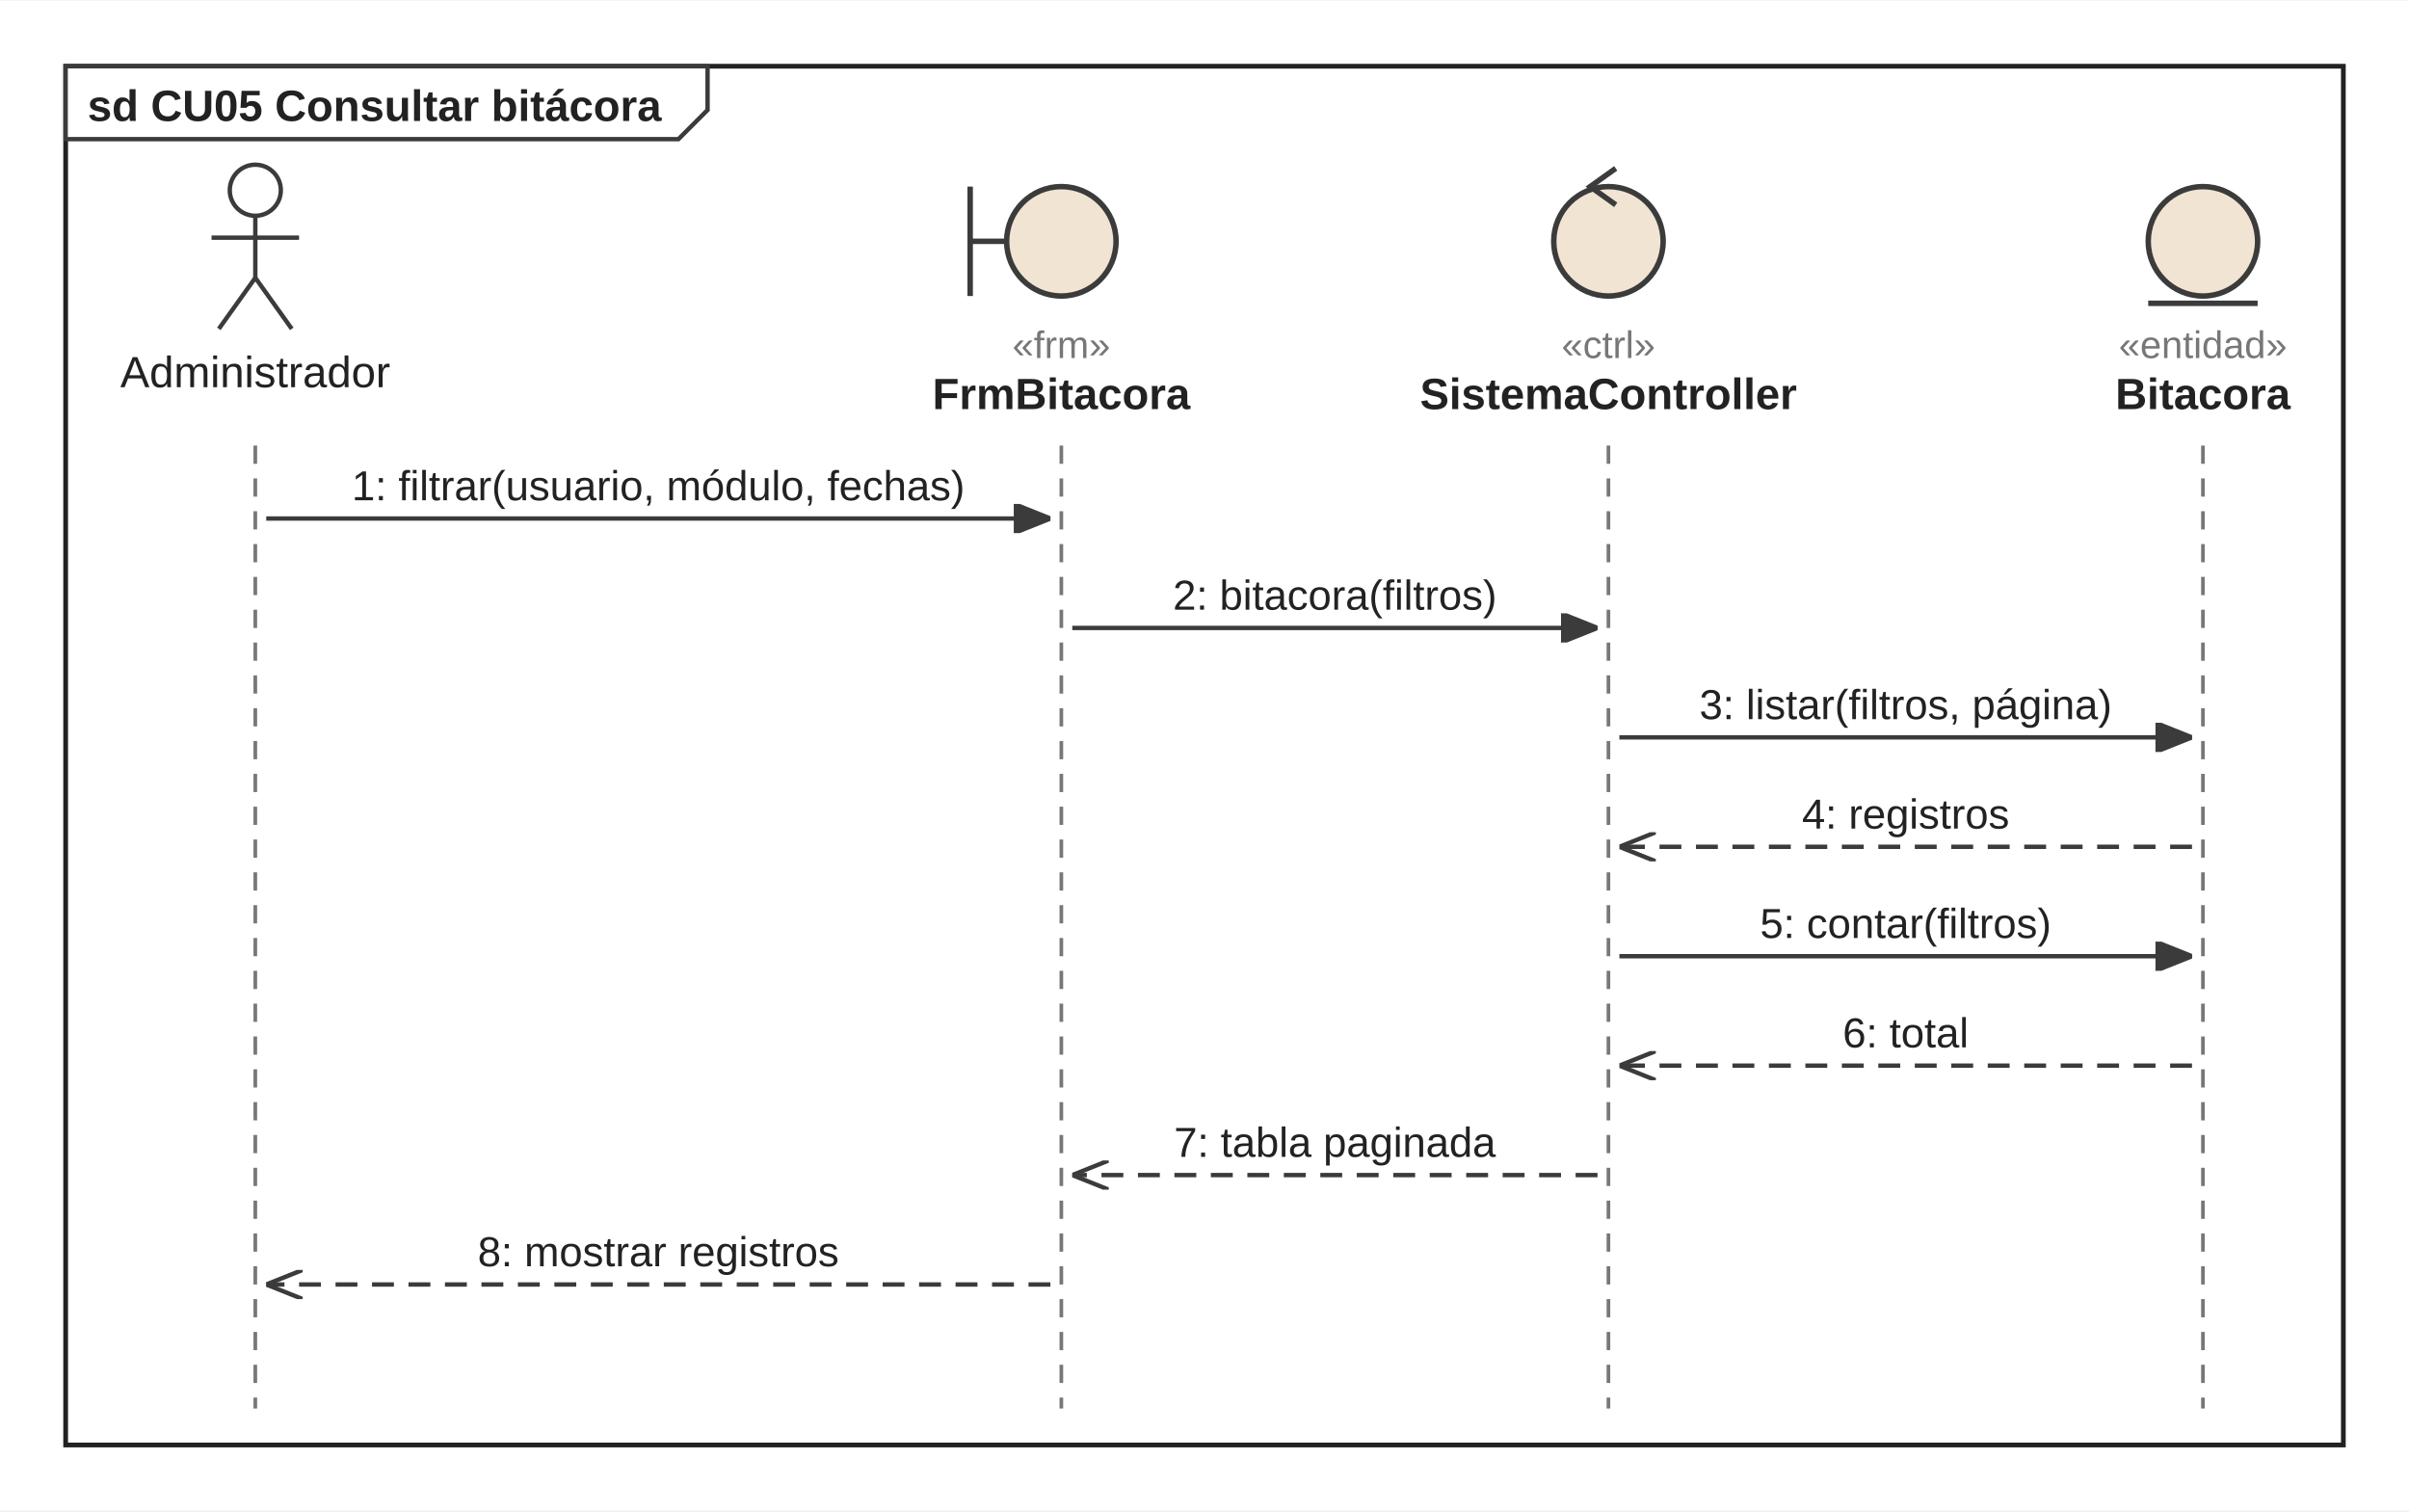
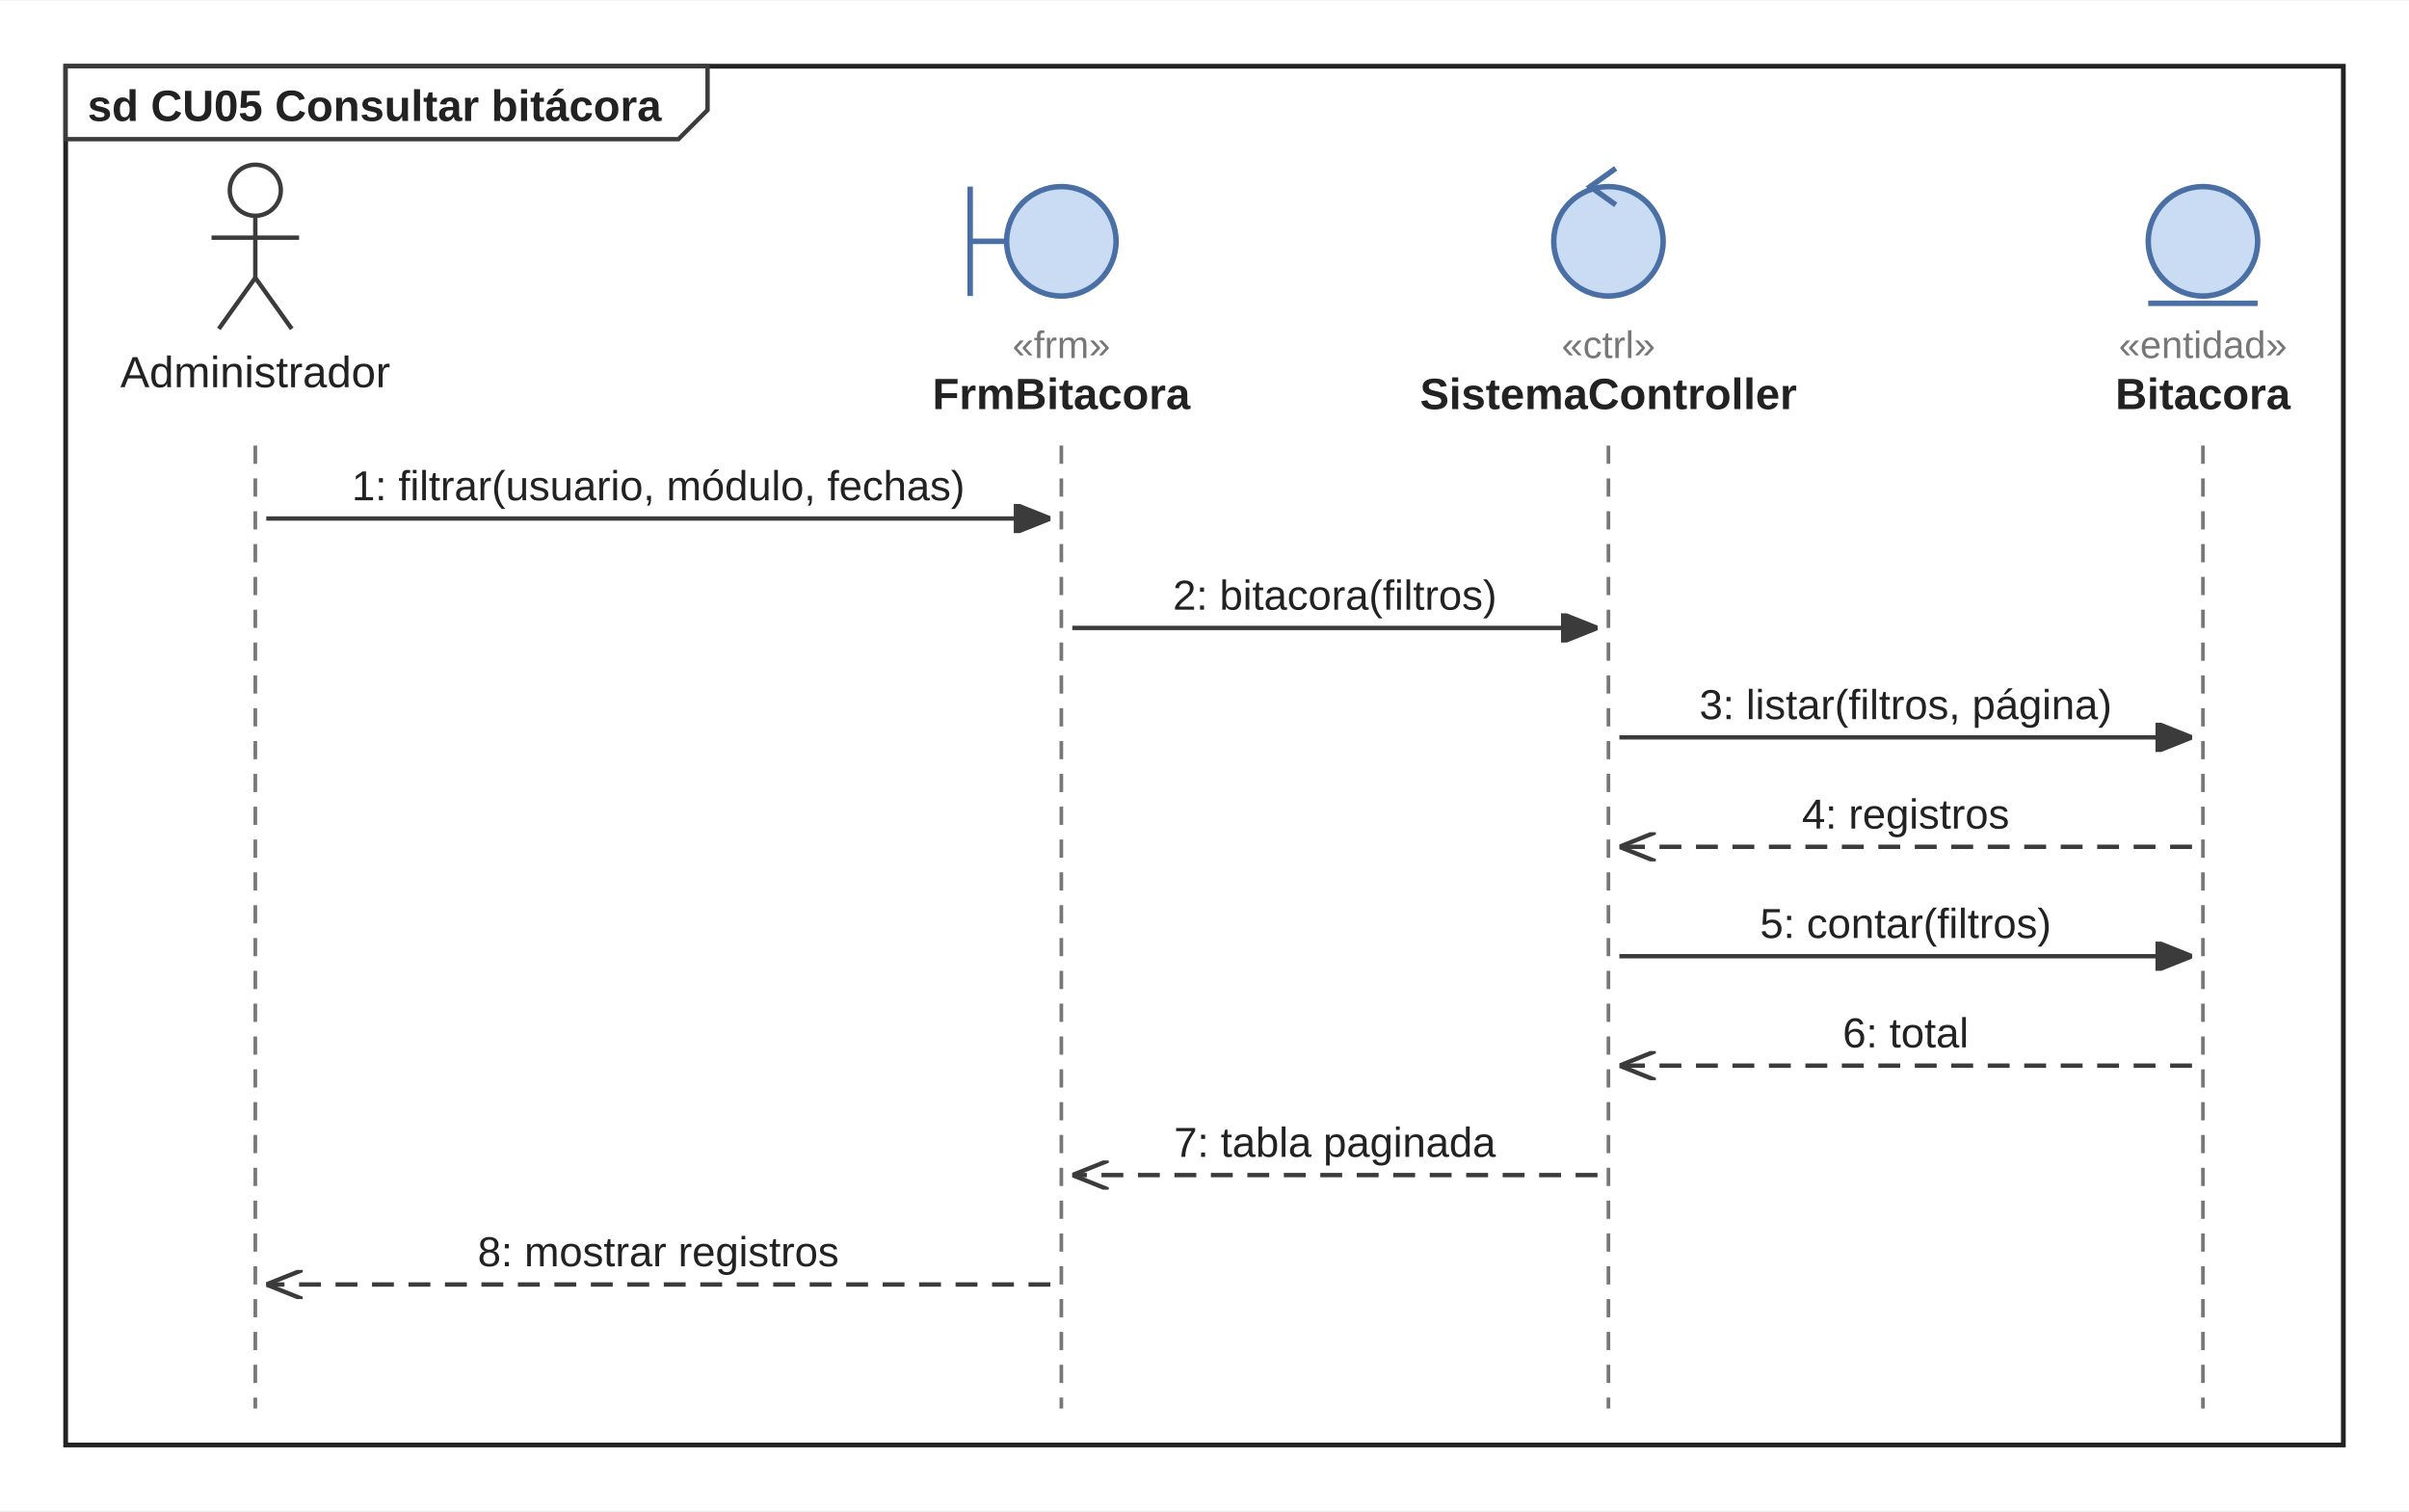
<svg xmlns="http://www.w3.org/2000/svg" width="660" height="414" viewBox="-70.0 -26.0 660.5 414.0">
  <defs>
    <marker id="llena" viewBox="0 0 10 8" refX="10" refY="4" markerWidth="10" markerHeight="8" markerUnits="userSpaceOnUse" orient="auto">
      <path d="M0,0 L10,4 L0,8 z" fill="#3b3b3b" stroke="#3b3b3b" stroke-width="1.2" />
    </marker>
    <marker id="llena_i" viewBox="0 0 10 8" refX="10" refY="4" markerWidth="10" markerHeight="8" markerUnits="userSpaceOnUse" orient="auto-start-reverse">
      <path d="M0,0 L10,4 L0,8 z" fill="#3b3b3b" stroke="#3b3b3b" stroke-width="1.2" />
    </marker>
    <marker id="abierta" viewBox="0 0 10 8" refX="10" refY="4" markerWidth="10" markerHeight="8" markerUnits="userSpaceOnUse" orient="auto">
      <path d="M0,0 L10,4 L0,8" fill="none" stroke="#3b3b3b" stroke-width="1.2" />
    </marker>
    <marker id="abierta_i" viewBox="0 0 10 8" refX="10" refY="4" markerWidth="10" markerHeight="8" markerUnits="userSpaceOnUse" orient="auto-start-reverse">
      <path d="M0,0 L10,4 L0,8" fill="none" stroke="#3b3b3b" stroke-width="1.2" />
    </marker>
    <marker id="triangulo" viewBox="0 0 14 12" refX="12" refY="6" markerWidth="12" markerHeight="12" markerUnits="userSpaceOnUse" orient="auto">
      <path d="M0,0 L12,6 L0,12 z" fill="white" stroke="#3b3b3b" stroke-width="1.2" />
    </marker>
    <marker id="triangulo_i" viewBox="0 0 14 12" refX="12" refY="6" markerWidth="12" markerHeight="12" markerUnits="userSpaceOnUse" orient="auto-start-reverse">
      <path d="M0,0 L12,6 L0,12 z" fill="white" stroke="#3b3b3b" stroke-width="1.2" />
    </marker>
    <marker id="rombo" viewBox="0 0 14 10" refX="14" refY="5" markerWidth="14" markerHeight="10" markerUnits="userSpaceOnUse" orient="auto">
      <path d="M0,5 L7,0 L14,5 L7,10 z" fill="white" stroke="#3b3b3b" stroke-width="1.2" />
    </marker>
    <marker id="rombo_i" viewBox="0 0 14 10" refX="0" refY="5" markerWidth="14" markerHeight="10" markerUnits="userSpaceOnUse" orient="auto-start-reverse">
      <path d="M0,5 L7,0 L14,5 L7,10 z" fill="white" stroke="#3b3b3b" stroke-width="1.2" />
    </marker>
    <marker id="rombo_lleno" viewBox="0 0 14 10" refX="14" refY="5" markerWidth="14" markerHeight="10" markerUnits="userSpaceOnUse" orient="auto">
      <path d="M0,5 L7,0 L14,5 L7,10 z" fill="#3b3b3b" stroke="#3b3b3b" stroke-width="1.2" />
    </marker>
    <marker id="rombo_lleno_i" viewBox="0 0 14 10" refX="0" refY="5" markerWidth="14" markerHeight="10" markerUnits="userSpaceOnUse" orient="auto-start-reverse">
      <path d="M0,5 L7,0 L14,5 L7,10 z" fill="#3b3b3b" stroke="#3b3b3b" stroke-width="1.2" />
    </marker>
  </defs>
  <rect x="-70.0" y="-26.0" width="660.5" height="414.0" fill="white" />
  <rect x="-52.0" y="-8.0" width="624.5" height="378.0" rx="0" fill="none" stroke="#222222" stroke-width="1.3" />
  <line x1="0" y1="96" x2="0" y2="360" stroke="#777777" stroke-width="1" stroke-dasharray="5,4" />
  <line x1="221.0" y1="96" x2="221.0" y2="360" stroke="#777777" stroke-width="1" stroke-dasharray="5,4" />
  <line x1="371.0" y1="96" x2="371.0" y2="360" stroke="#777777" stroke-width="1" stroke-dasharray="5,4" />
  <line x1="534.0" y1="96" x2="534.0" y2="360" stroke="#777777" stroke-width="1" stroke-dasharray="5,4" />
  <ellipse cx="0.0" cy="26.0" rx="7.0" ry="7.0" fill="white" stroke="#3b3b3b" stroke-width="1.2" />
  <polyline points="0.0,33.0 0.0,50.0" fill="none" stroke="#3b3b3b" stroke-width="1.2" />
  <polyline points="-12.0,39.0 12.0,39.0" fill="none" stroke="#3b3b3b" stroke-width="1.2" />
  <polyline points="-10.0,64.0 0.0,50.0 10.0,64.0" fill="none" stroke="#3b3b3b" stroke-width="1.2" />
  <text x="0.0" y="80.0" font-family="Arial, Helvetica, sans-serif" font-size="12" text-anchor="middle" fill="#222222">Administrador</text>
-   <polyline points="196.0,25.0 196.0,55.0" fill="none" stroke="#3b3b3b" stroke-width="1.5" />
-   <polyline points="196.0,40.0 206.0,40.0" fill="none" stroke="#3b3b3b" stroke-width="1.5" />
-   <ellipse cx="221.0" cy="40.0" rx="15.0" ry="15.0" fill="#f1e4d3" stroke="#3b3b3b" stroke-width="1.5" />
+   <polyline points="196.0,25.0 196.0,55.0" fill="none" stroke="#4A6FA5" stroke-width="1.5" />
+   <polyline points="196.0,40.0 206.0,40.0" fill="none" stroke="#4A6FA5" stroke-width="1.5" />
+   <ellipse cx="221.0" cy="40.0" rx="15.0" ry="15.0" fill="#CADCF3" stroke="#4A6FA5" stroke-width="1.5" />
  <text x="221.0" y="72.0" font-family="Arial, Helvetica, sans-serif" font-size="10.5" text-anchor="middle" fill="#777777">«frm»</text>
  <text x="221.0" y="86.0" font-family="Arial, Helvetica, sans-serif" font-size="12" text-anchor="middle" fill="#222222" font-weight="bold">FrmBitacora</text>
-   <ellipse cx="371.0" cy="40.0" rx="15.0" ry="15.0" fill="#f1e4d3" stroke="#3b3b3b" stroke-width="1.5" />
-   <polyline points="373.0,20.0 366.0,25.0 373.0,30.0" fill="none" stroke="#3b3b3b" stroke-width="1.5" />
+   <ellipse cx="371.0" cy="40.0" rx="15.0" ry="15.0" fill="#CADCF3" stroke="#4A6FA5" stroke-width="1.5" />
+   <polyline points="373.0,20.0 366.0,25.0 373.0,30.0" fill="none" stroke="#4A6FA5" stroke-width="1.5" />
  <text x="371.0" y="72.0" font-family="Arial, Helvetica, sans-serif" font-size="10.5" text-anchor="middle" fill="#777777">«ctrl»</text>
  <text x="371.0" y="86.0" font-family="Arial, Helvetica, sans-serif" font-size="12" text-anchor="middle" fill="#222222" font-weight="bold">SistemaController</text>
-   <ellipse cx="534.0" cy="40.0" rx="15.0" ry="15.0" fill="#f1e4d3" stroke="#3b3b3b" stroke-width="1.5" />
-   <polyline points="519.0,57.0 549.0,57.0" fill="none" stroke="#3b3b3b" stroke-width="1.5" />
+   <ellipse cx="534.0" cy="40.0" rx="15.0" ry="15.0" fill="#CADCF3" stroke="#4A6FA5" stroke-width="1.5" />
+   <polyline points="519.0,57.0 549.0,57.0" fill="none" stroke="#4A6FA5" stroke-width="1.5" />
  <text x="534.0" y="72.0" font-family="Arial, Helvetica, sans-serif" font-size="10.5" text-anchor="middle" fill="#777777">«entidad»</text>
  <text x="534.0" y="86.0" font-family="Arial, Helvetica, sans-serif" font-size="12" text-anchor="middle" fill="#222222" font-weight="bold">Bitacora</text>
  <polyline points="3.0,116.0 218.0,116.0" fill="none" stroke="#3b3b3b" stroke-width="1.2" marker-end="url(#llena)" />
  <rect x="19.5" y="99.5" width="182.0" height="15.5" fill="white" />
  <text x="110.5" y="111.0" font-family="Arial, Helvetica, sans-serif" font-size="11.5" text-anchor="middle" fill="#222222">1: filtrar(usuario, módulo, fechas)</text>
  <polyline points="224.0,146.0 368.0,146.0" fill="none" stroke="#3b3b3b" stroke-width="1.2" marker-end="url(#llena)" />
  <rect x="247.0" y="129.5" width="98.0" height="15.5" fill="white" />
  <text x="296.0" y="141.0" font-family="Arial, Helvetica, sans-serif" font-size="11.5" text-anchor="middle" fill="#222222">2: bitacora(filtros)</text>
  <polyline points="374.0,176.0 531.0,176.0" fill="none" stroke="#3b3b3b" stroke-width="1.2" marker-end="url(#llena)" />
  <rect x="390.5" y="159.5" width="124.0" height="15.5" fill="white" />
  <text x="452.5" y="171.0" font-family="Arial, Helvetica, sans-serif" font-size="11.5" text-anchor="middle" fill="#222222">3: listar(filtros, página)</text>
  <polyline points="531.0,206.0 374.0,206.0" fill="none" stroke="#3b3b3b" stroke-width="1.2" stroke-dasharray="6,4" marker-end="url(#abierta)" />
  <rect x="420.5" y="189.5" width="64.0" height="15.5" fill="white" />
  <text x="452.5" y="201.0" font-family="Arial, Helvetica, sans-serif" font-size="11.5" text-anchor="middle" fill="#222222">4: registros</text>
  <polyline points="374.0,236.0 531.0,236.0" fill="none" stroke="#3b3b3b" stroke-width="1.2" marker-end="url(#llena)" />
  <rect x="408.5" y="219.5" width="88.0" height="15.5" fill="white" />
  <text x="452.5" y="231.0" font-family="Arial, Helvetica, sans-serif" font-size="11.5" text-anchor="middle" fill="#222222">5: contar(filtros)</text>
  <polyline points="531.0,266.0 374.0,266.0" fill="none" stroke="#3b3b3b" stroke-width="1.2" stroke-dasharray="6,4" marker-end="url(#abierta)" />
  <rect x="432.5" y="249.5" width="40.0" height="15.5" fill="white" />
  <text x="452.5" y="261.0" font-family="Arial, Helvetica, sans-serif" font-size="11.5" text-anchor="middle" fill="#222222">6: total</text>
  <polyline points="368.0,296.0 224.0,296.0" fill="none" stroke="#3b3b3b" stroke-width="1.2" stroke-dasharray="6,4" marker-end="url(#abierta)" />
  <rect x="246.5" y="279.5" width="99.0" height="15.5" fill="white" />
  <text x="296.0" y="291.0" font-family="Arial, Helvetica, sans-serif" font-size="11.5" text-anchor="middle" fill="#222222">7: tabla paginada</text>
  <polyline points="218.0,326.0 3.0,326.0" fill="none" stroke="#3b3b3b" stroke-width="1.2" stroke-dasharray="6,4" marker-end="url(#abierta)" />
  <rect x="56.5" y="309.5" width="108.0" height="15.5" fill="white" />
  <text x="110.5" y="321.0" font-family="Arial, Helvetica, sans-serif" font-size="11.5" text-anchor="middle" fill="#222222">8: mostrar registros</text>
  <polygon points="-52.0,-8.0 124.0,-8.0 124.0,4.0 116.0,12.0 -52.0,12.0" fill="white" stroke="#3b3b3b" stroke-width="1.2" />
  <text x="-46.0" y="7.0" font-family="Arial, Helvetica, sans-serif" font-size="12" text-anchor="start" fill="#222222" font-weight="bold">sd CU05 Consultar bitácora</text>
</svg>
